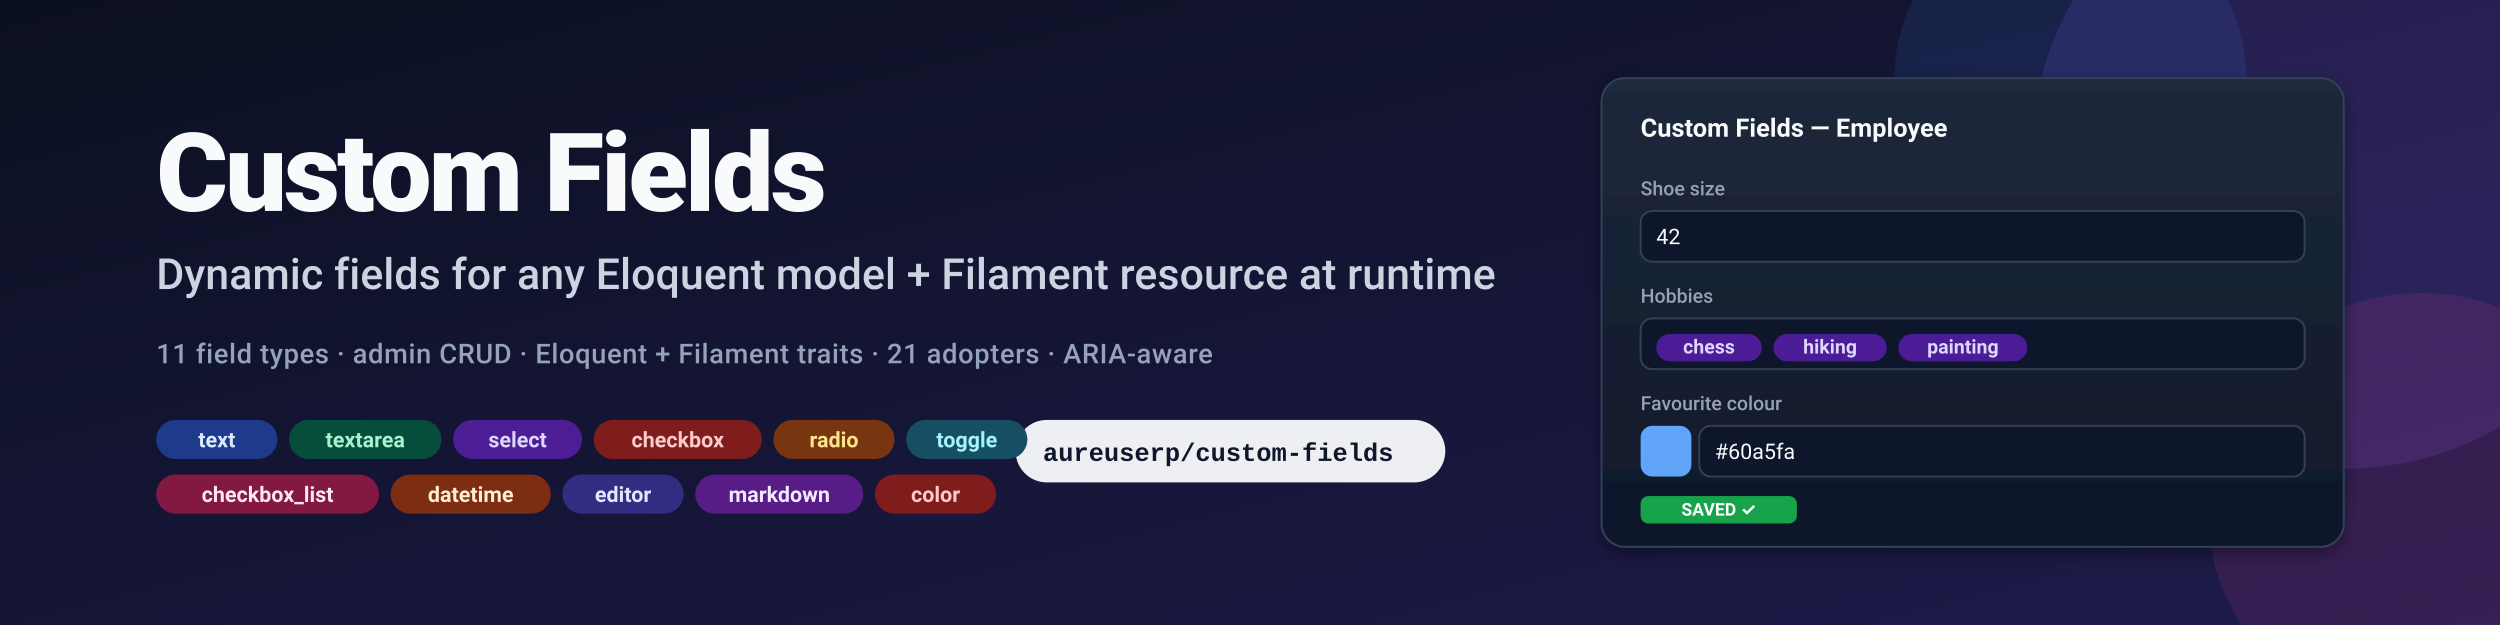
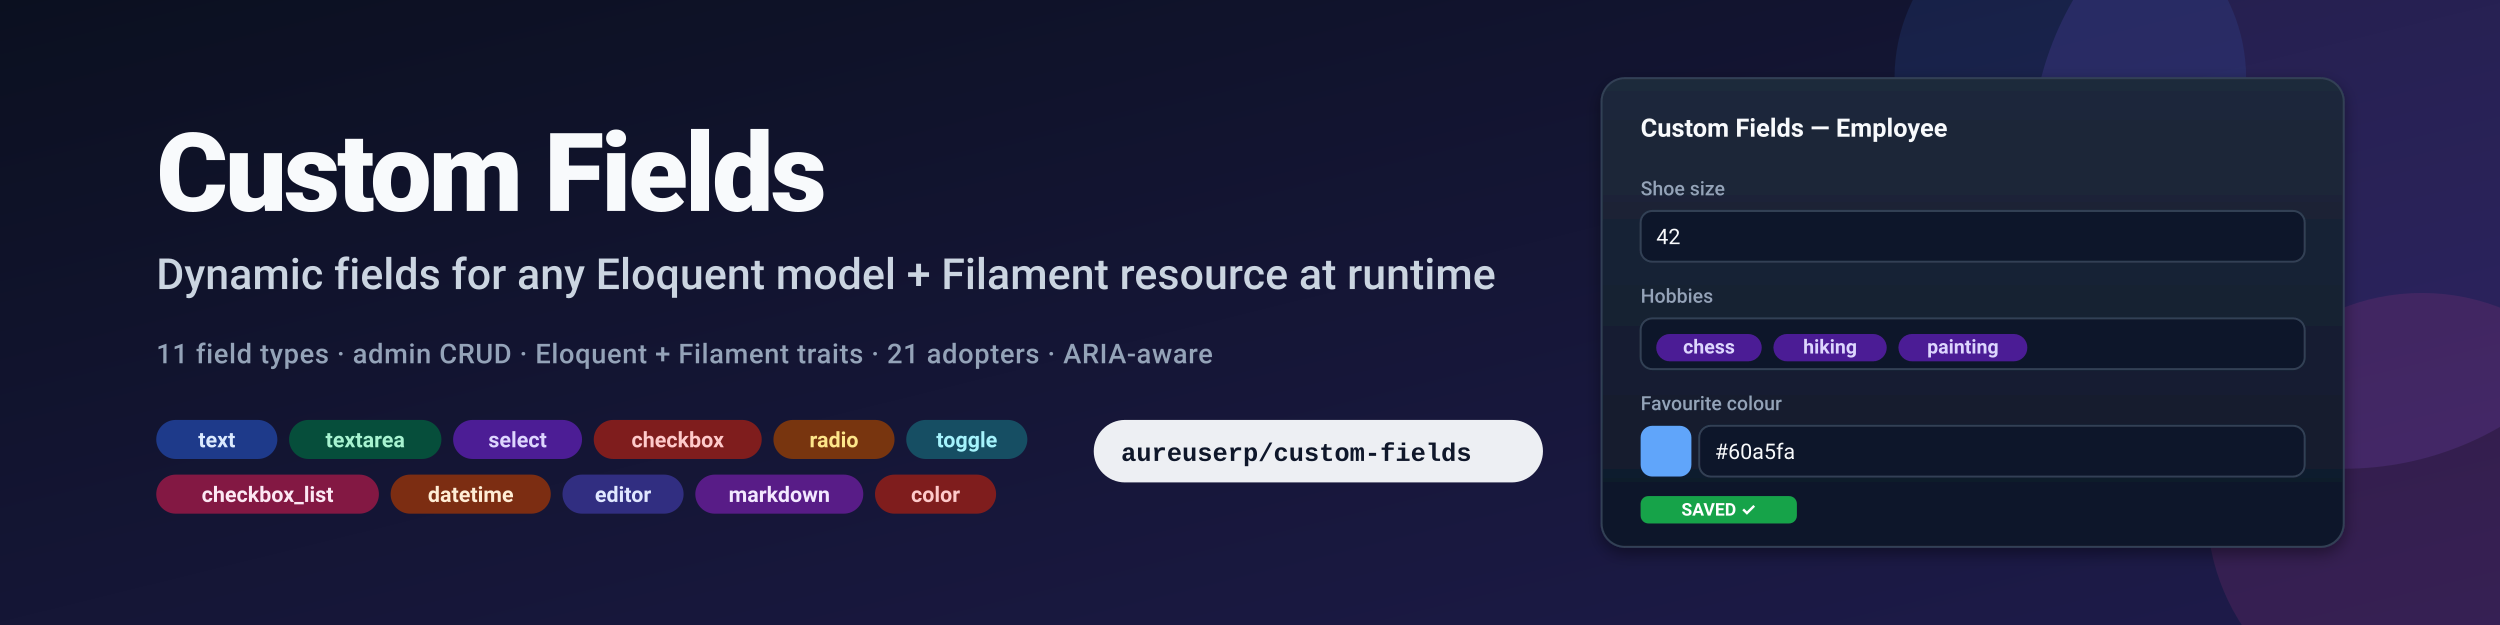
<svg xmlns="http://www.w3.org/2000/svg" viewBox="0 0 1280 320" role="img" aria-label="Custom Fields — Filament v5 plugin banner (dark)">
  <defs>
    <linearGradient id="bg" x1="0" y1="0" x2="1" y2="1">
      <stop offset="0" stop-color="#0b1020" />
      <stop offset="1" stop-color="#1e1b4b" />
    </linearGradient>
    <linearGradient id="card" x1="0" y1="0" x2="0" y2="1">
      <stop offset="0" stop-color="#1e293b" />
      <stop offset="1" stop-color="#0f172a" />
    </linearGradient>
    <filter id="shadow" x="-5%" y="-10%" width="110%" height="130%">
      <feDropShadow dx="0" dy="3" stdDeviation="4" flood-color="#000000" flood-opacity="0.4" />
    </filter>
  </defs>
  <rect width="1280" height="320" fill="url(#bg)" />
  <circle cx="1200" cy="80" r="160" fill="#8b5cf6" opacity="0.15" />
  <circle cx="1060" cy="40" r="90" fill="#3b82f6" opacity="0.12" />
  <circle cx="1240" cy="260" r="110" fill="#ec4899" opacity="0.12" />
  <g font-family="-apple-system, BlinkMacSystemFont, 'Segoe UI', Roboto, 'Helvetica Neue', Arial, sans-serif">
    <text x="80" y="108" font-size="56" font-weight="800" fill="#f8fafc" letter-spacing="-1.5">Custom Fields</text>
    <text x="80" y="148" font-size="22" font-weight="500" fill="#cbd5e1">Dynamic fields for any Eloquent model + Filament resource at runtime</text>
    <text x="80" y="186" font-size="14" font-weight="500" fill="#94a3b8" letter-spacing="0.3">11 field types · admin CRUD · Eloquent + Filament traits · 21 adopters · ARIA-aware</text>
  </g>
  <g transform="translate(820, 40)" filter="url(#shadow)" font-family="-apple-system, BlinkMacSystemFont, 'Segoe UI', Roboto, 'Helvetica Neue', Arial, sans-serif">
    <rect x="0" y="0" width="380" height="240" rx="12" fill="url(#card)" stroke="#334155" stroke-width="1" />
    <text x="20" y="30" font-size="13" font-weight="700" fill="#f8fafc">Custom Fields — Employee</text>
    <text x="20" y="60" font-size="10" font-weight="500" fill="#94a3b8">Shoe size</text>
    <rect x="20" y="68" width="340" height="26" rx="6" fill="#0f172a" stroke="#334155" />
    <text x="28" y="85" font-size="11" fill="#f8fafc">42</text>
    <text x="20" y="115" font-size="10" font-weight="500" fill="#94a3b8">Hobbies</text>
    <rect x="20" y="123" width="340" height="26" rx="6" fill="#0f172a" stroke="#334155" />
    <g transform="translate(28, 131)" font-size="10">
      <rect x="0" y="0" width="54" height="14" rx="7" fill="#4c1d95" />
      <text x="27" y="10" text-anchor="middle" fill="#ddd6fe" font-weight="600">chess</text>
      <rect x="60" y="0" width="58" height="14" rx="7" fill="#4c1d95" />
      <text x="89" y="10" text-anchor="middle" fill="#ddd6fe" font-weight="600">hiking</text>
      <rect x="124" y="0" width="66" height="14" rx="7" fill="#4c1d95" />
      <text x="157" y="10" text-anchor="middle" fill="#ddd6fe" font-weight="600">painting</text>
    </g>
    <text x="20" y="170" font-size="10" font-weight="500" fill="#94a3b8">Favourite colour</text>
    <rect x="20" y="178" width="26" height="26" rx="6" fill="#60a5fa" />
    <rect x="50" y="178" width="310" height="26" rx="6" fill="#0f172a" stroke="#334155" />
    <text x="58" y="195" font-size="11" fill="#f8fafc">#60a5fa</text>
    <rect x="20" y="214" width="80" height="14" rx="4" fill="#16a34a" />
    <text x="60" y="224" font-size="9" font-weight="700" fill="#ffffff" text-anchor="middle">SAVED ✓</text>
  </g>
-   <g transform="translate(520, 215)" font-family="'SF Mono', Menlo, Monaco, Consolas, 'Liberation Mono', monospace">
-     <rect x="0" y="0" width="220" height="32" rx="16" fill="#f8fafc" opacity="0.95" />
+   <g transform="translate(560, 215)" font-family="'SF Mono', Menlo, Monaco, Consolas, 'Liberation Mono', monospace">
+     <rect x="0" y="0" width="230" height="32" rx="16" fill="#f8fafc" opacity="0.95" />
    <text x="14" y="21" font-size="13" font-weight="600" fill="#0f172a">aureuserp/custom-fields</text>
  </g>
  <g transform="translate(80, 215)" font-family="-apple-system, BlinkMacSystemFont, 'Segoe UI', Roboto, 'Helvetica Neue', Arial, sans-serif" font-size="11" font-weight="600">
    <rect x="0" y="0" width="62" height="20" rx="10" fill="#1e3a8a" />
    <text x="31" y="14" text-anchor="middle" fill="#dbeafe">text</text>
    <rect x="68" y="0" width="78" height="20" rx="10" fill="#064e3b" />
    <text x="107" y="14" text-anchor="middle" fill="#a7f3d0">textarea</text>
    <rect x="152" y="0" width="66" height="20" rx="10" fill="#4c1d95" />
    <text x="185" y="14" text-anchor="middle" fill="#ddd6fe">select</text>
    <rect x="224" y="0" width="86" height="20" rx="10" fill="#7f1d1d" />
    <text x="267" y="14" text-anchor="middle" fill="#fecaca">checkbox</text>
    <rect x="316" y="0" width="62" height="20" rx="10" fill="#78350f" />
    <text x="347" y="14" text-anchor="middle" fill="#fde68a">radio</text>
    <rect x="384" y="0" width="62" height="20" rx="10" fill="#164e63" />
    <text x="415" y="14" text-anchor="middle" fill="#a5f3fc">toggle</text>
    <rect x="0" y="28" width="114" height="20" rx="10" fill="#831843" />
    <text x="57" y="42" text-anchor="middle" fill="#fce7f3">checkbox_list</text>
    <rect x="120" y="28" width="82" height="20" rx="10" fill="#7c2d12" />
    <text x="161" y="42" text-anchor="middle" fill="#ffedd5">datetime</text>
    <rect x="208" y="28" width="62" height="20" rx="10" fill="#312e81" />
    <text x="239" y="42" text-anchor="middle" fill="#e0e7ff">editor</text>
    <rect x="276" y="28" width="86" height="20" rx="10" fill="#581c87" />
    <text x="319" y="42" text-anchor="middle" fill="#f3e8ff">markdown</text>
    <rect x="368" y="28" width="62" height="20" rx="10" fill="#7f1d1d" />
    <text x="399" y="42" text-anchor="middle" fill="#fecaca">color</text>
  </g>
</svg>
